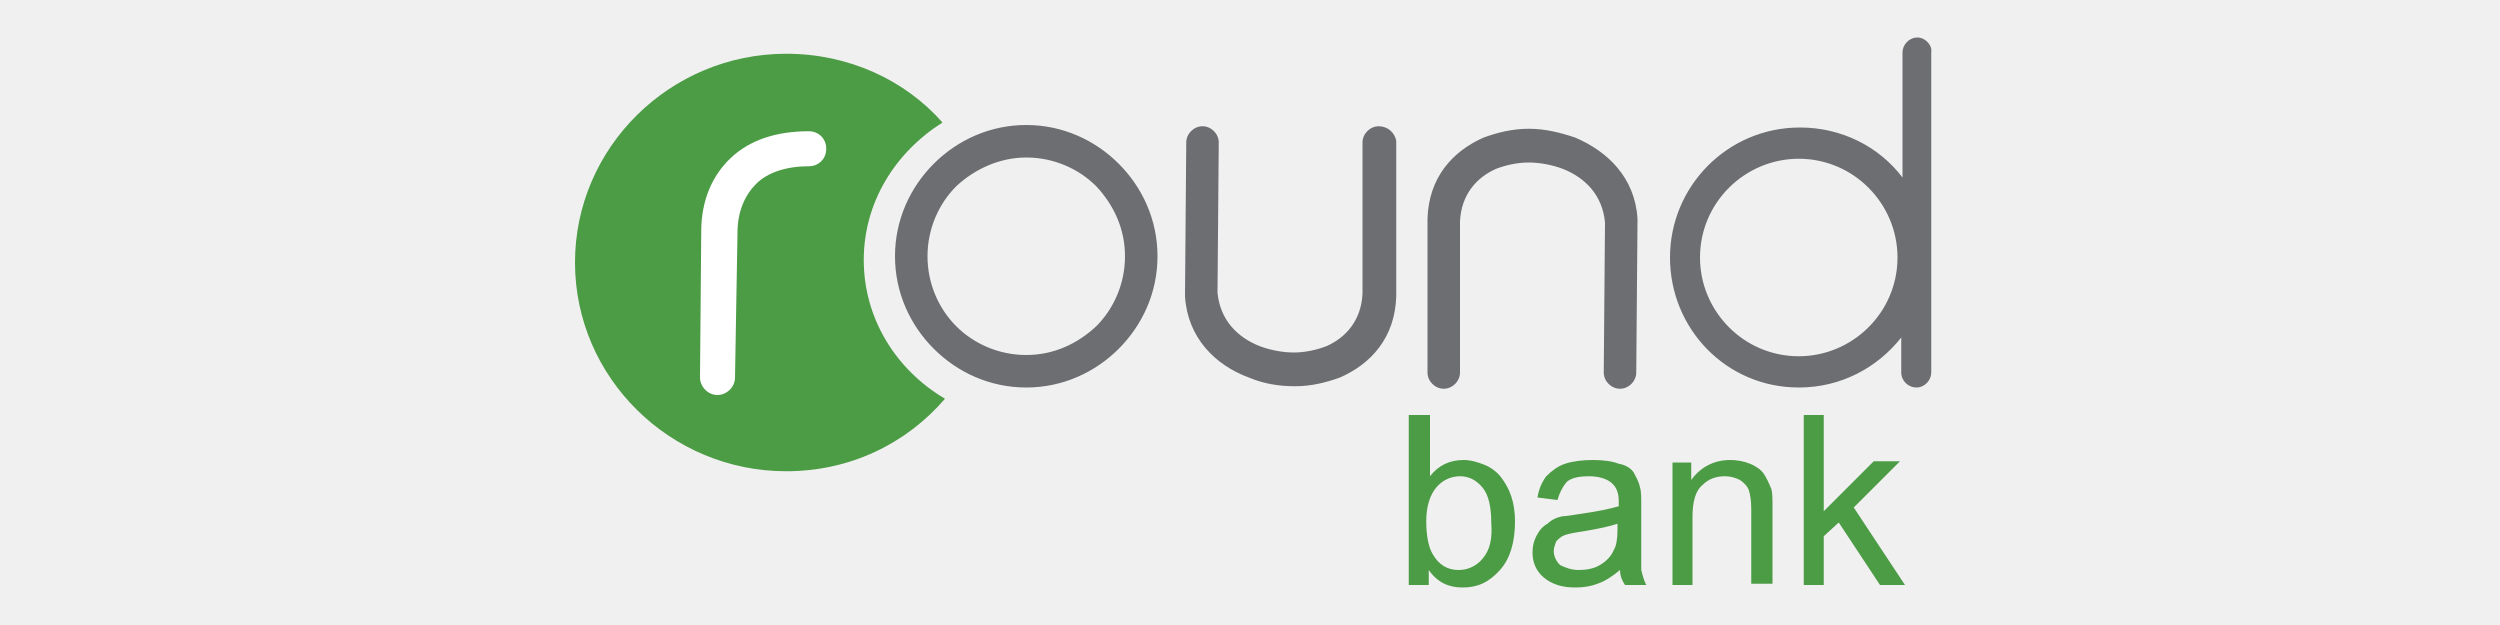
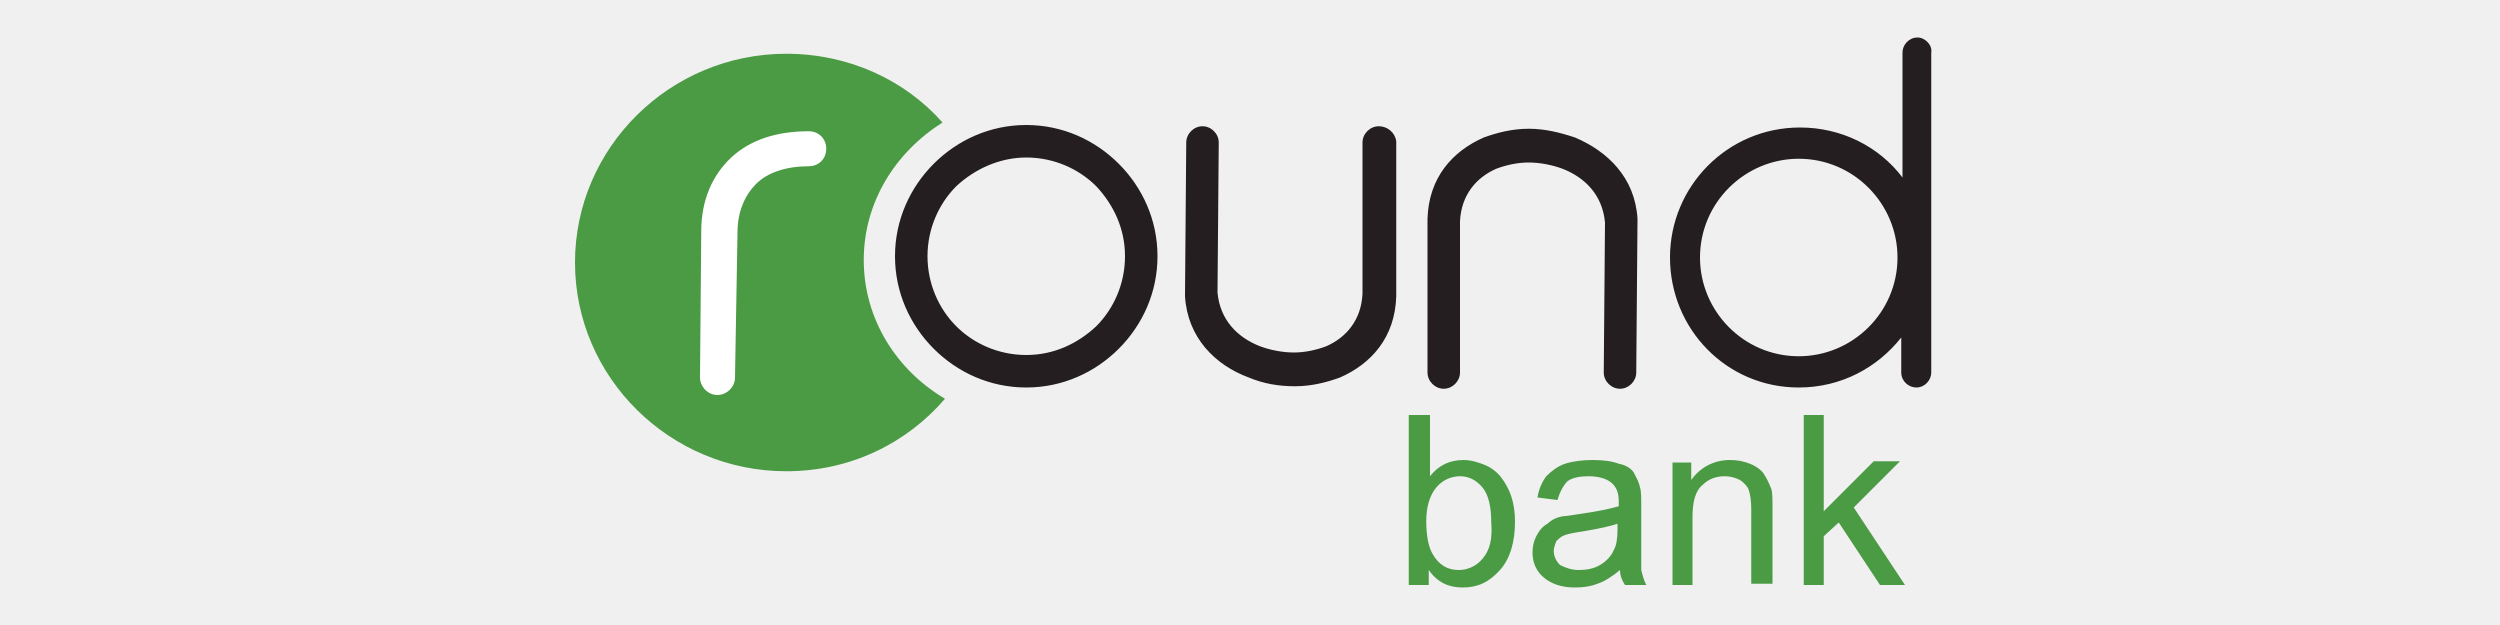
<svg xmlns="http://www.w3.org/2000/svg" viewBox="0 0 200 50">
-   <path fill="#4c9c45" d="M69.1 20.8c0-4.6 2.5-8.6 6.3-11-3-3.4-7.5-5.5-12.5-5.5C53.6 4.3 46 11.8 46 21s7.6 16.7 16.9 16.7c5.1 0 9.6-2.2 12.7-5.8-3.9-2.3-6.5-6.4-6.5-11.1zM148.3 40.6l3.7-3.7h-2.1l-4 4v-7.7h-1.6v13.6h1.6v-3.9l1.2-1.1 3.3 5h2zM141.1 37.9c-.2-.3-.6-.6-1.1-.8-.5-.2-1-.3-1.6-.3-1.3 0-2.4.6-3.1 1.6V37h-1.5v9.8h1.6v-5.4c0-1.2.2-2.1.8-2.6.5-.5 1.1-.7 1.8-.7.4 0 .8.1 1.2.3.3.2.6.5.7.8.1.3.2.8.2 1.5v6h1.7v-6c0-.8 0-1.3-.1-1.6-.2-.5-.4-.9-.6-1.2zM131.3 42.7v-2.2c0-.7 0-1.2-.1-1.5-.1-.5-.3-.8-.5-1.2-.2-.3-.6-.6-1.2-.7-.5-.2-1.2-.3-2.1-.3-.8 0-1.6.1-2.2.3-.6.2-1.1.6-1.5 1-.3.4-.6 1-.7 1.7l1.6.2c.2-.7.5-1.2.8-1.5.4-.3 1-.4 1.7-.4.8 0 1.5.2 1.9.6.3.3.5.7.5 1.4v.4c-.7.2-1.6.4-3 .6-.7.1-1.2.2-1.5.2-.5.1-.9.3-1.2.6-.4.2-.7.6-.9 1-.2.4-.3.8-.3 1.3 0 .8.3 1.5.9 2 .6.5 1.4.8 2.5.8.7 0 1.3-.1 1.8-.3.6-.2 1.2-.6 1.8-1.1 0 .5.2.9.4 1.2h1.7c-.2-.4-.3-.8-.4-1.2v-2.9zm-1.9-.3c0 .7-.1 1.3-.3 1.6-.2.5-.6.9-1.1 1.2-.5.3-1.1.4-1.7.4-.6 0-1.1-.2-1.5-.4-.3-.3-.5-.7-.5-1.1 0-.3.1-.5.2-.8.2-.2.4-.4.7-.5.3-.1.8-.2 1.5-.3 1.2-.2 2.1-.4 2.7-.6v.5zM120.1 38.2c-.3-.4-.8-.8-1.3-1-.5-.2-1.1-.4-1.7-.4-1.1 0-2 .4-2.7 1.3v-4.9h-1.7v13.6h1.6v-1.2c.7 1 1.6 1.4 2.7 1.4 1.2 0 2.1-.4 3-1.4.8-.9 1.2-2.2 1.2-3.9 0-.7-.1-1.4-.3-2-.2-.6-.5-1.1-.8-1.5zm-1.5 6.5c-.5.6-1.2.9-1.9.9-.9 0-1.6-.4-2.1-1.3-.3-.5-.5-1.4-.5-2.6 0-1.2.3-2.1.8-2.7.5-.6 1.2-.9 1.9-.9s1.3.3 1.8.9c.5.6.7 1.6.7 2.8.1 1.3-.1 2.2-.7 2.9z" />
-   <path fill="#fff" d="M58.8 30.2c0 .8-.7 1.4-1.4 1.4-.8 0-1.4-.7-1.4-1.4l.1-11.7c0-2.5.9-4.5 2.4-5.9 1.5-1.4 3.6-2.1 6.2-2.1.8 0 1.4.6 1.4 1.4 0 .8-.6 1.4-1.4 1.4-1.8 0-3.3.5-4.2 1.4-.9.9-1.5 2.2-1.5 3.9l-.2 11.6z" />
-   <path fill="#6d6e72" d="M82.1 10c-2.9 0-5.5 1.2-7.4 3.1-1.9 1.9-3.1 4.5-3.1 7.4 0 2.9 1.2 5.5 3.1 7.4 1.9 1.9 4.5 3.1 7.4 3.1 2.9 0 5.5-1.2 7.4-3.1 1.9-1.9 3.1-4.5 3.1-7.4 0-2.9-1.2-5.5-3.1-7.4-1.9-1.9-4.5-3.1-7.4-3.1zm5.6 16.1c-1.5 1.4-3.4 2.3-5.6 2.3-2.2 0-4.2-.9-5.6-2.3s-2.3-3.4-2.3-5.6.9-4.2 2.3-5.6c1.5-1.4 3.5-2.3 5.6-2.3 2.2 0 4.2.9 5.6 2.3 1.4 1.5 2.3 3.4 2.3 5.6 0 2.2-.9 4.2-2.3 5.6zM110.3 10.1c-.7 0-1.3.6-1.3 1.3v12.1c-.1 2.1-1.3 3.5-2.9 4.2-.8.3-1.7.5-2.6.5-.9 0-1.9-.2-2.7-.5-1.8-.7-3.2-2.1-3.4-4.3l.1-12c0-.7-.6-1.3-1.3-1.3-.7 0-1.3.6-1.3 1.3l-.1 12.2v.1c.2 3.3 2.4 5.5 5.1 6.5 1.2.5 2.4.7 3.7.7 1.3 0 2.5-.3 3.6-.7 2.5-1.1 4.4-3.2 4.5-6.5V11.3c-.1-.7-.7-1.2-1.4-1.2zM126 11c-1.2-.4-2.4-.7-3.7-.7-1.3 0-2.5.3-3.6.7-2.5 1.1-4.4 3.2-4.5 6.5V29.8c0 .7.6 1.3 1.3 1.3s1.3-.6 1.3-1.3V17.7c.1-2.1 1.3-3.5 2.9-4.2.8-.3 1.7-.5 2.6-.5.9 0 1.9.2 2.7.5 1.8.7 3.2 2.1 3.4 4.3l-.1 12c0 .7.6 1.3 1.3 1.3.7 0 1.3-.6 1.3-1.3l.1-12.2v-.1c-.2-3.3-2.4-5.4-5-6.5zM153.4 3c-.7 0-1.2.6-1.2 1.2v10c-1.9-2.5-4.9-4-8.2-4-5.8 0-10.4 4.7-10.4 10.4S138.1 31 143.9 31c3.4 0 6.3-1.6 8.2-4v2.8c0 .7.6 1.2 1.2 1.2.7 0 1.2-.6 1.2-1.2V4.2c.1-.6-.5-1.2-1.1-1.2zm-9.5 25.5c-4.4 0-7.9-3.6-7.9-7.9 0-4.4 3.6-7.9 7.9-7.9 4.4 0 7.9 3.6 7.9 7.9 0 4.4-3.6 7.9-7.9 7.9z" />
+   <path fill="#4B9B45" d="M69.1 20.8c0-4.6 2.5-8.6 6.3-11-3-3.4-7.5-5.5-12.5-5.5-9.3 0-16.9 7.5-16.9 16.7s7.6 16.7 16.9 16.7c5.1 0 9.6-2.2 12.7-5.8-3.9-2.3-6.5-6.4-6.5-11.1Zm79.2 19.8 3.7-3.7h-2.1l-4 4v-7.7h-1.6v13.6h1.6v-3.9l1.2-1.1 3.3 5h2l-4.1-6.2Zm-7.2-2.7c-.2-.3-.6-.6-1.1-.8-.5-.2-1-.3-1.6-.3-1.3 0-2.4.6-3.1 1.6v-1.4h-1.5v9.8h1.6v-5.4c0-1.2.2-2.1.8-2.6.5-.5 1.1-.7 1.8-.7.4 0 .8.1 1.2.3.3.2.6.5.7.8.1.3.2.8.2 1.5v6h1.7v-6c0-.8 0-1.3-.1-1.6-.2-.5-.4-.9-.6-1.2Zm-9.8 4.8v-2.2c0-.7 0-1.2-.1-1.5-.1-.5-.3-.8-.5-1.2-.2-.3-.6-.6-1.2-.7-.5-.2-1.2-.3-2.1-.3-.8 0-1.6.1-2.2.3-.6.2-1.1.6-1.5 1-.3.4-.6 1-.7 1.7l1.6.2c.2-.7.5-1.2.8-1.5.4-.3 1-.4 1.7-.4.8 0 1.5.2 1.9.6.3.3.5.7.5 1.4v.4c-.7.2-1.6.4-3 .6-.7.1-1.2.2-1.5.2-.5.1-.9.3-1.2.6-.4.2-.7.6-.9 1-.2.4-.3.8-.3 1.3 0 .8.3 1.5.9 2 .6.5 1.4.8 2.5.8.7 0 1.3-.1 1.8-.3.6-.2 1.2-.6 1.8-1.1 0 .5.2.9.4 1.2h1.7c-.2-.4-.3-.8-.4-1.2v-2.9Zm-1.9-.3c0 .7-.1 1.3-.3 1.6-.2.5-.6.9-1.1 1.2-.5.3-1.1.4-1.7.4-.6 0-1.1-.2-1.5-.4-.3-.3-.5-.7-.5-1.1 0-.3.1-.5.2-.8.2-.2.4-.4.7-.5.3-.1.8-.2 1.5-.3 1.2-.2 2.1-.4 2.7-.6v.5Zm-9.3-4.2c-.3-.4-.8-.8-1.3-1-.5-.2-1.1-.4-1.7-.4-1.1 0-2 .4-2.7 1.3v-4.9h-1.7v13.6h1.6v-1.2c.7 1 1.6 1.4 2.7 1.4 1.2 0 2.1-.4 3-1.4.8-.9 1.2-2.2 1.2-3.9 0-.7-.1-1.4-.3-2-.2-.6-.5-1.1-.8-1.5Zm-1.5 6.5c-.5.6-1.2.9-1.9.9-.9 0-1.6-.4-2.1-1.3-.3-.5-.5-1.4-.5-2.6 0-1.2.3-2.1.8-2.7.5-.6 1.2-.9 1.9-.9s1.3.3 1.8.9c.5.6.7 1.6.7 2.8.1 1.3-.1 2.2-.7 2.9Z" />
+   <path fill="#fff" d="M58.8 30.2c0 .8-.7 1.4-1.4 1.4-.8 0-1.4-.7-1.4-1.4l.1-11.7c0-2.5.9-4.5 2.4-5.9 1.5-1.4 3.6-2.1 6.2-2.1.8 0 1.4.6 1.4 1.4 0 .8-.6 1.4-1.4 1.4-1.8 0-3.3.5-4.2 1.4-.9.9-1.5 2.2-1.5 3.9l-.2 11.6Z" />
+   <path fill="#241E20" d="M82.1 10c-2.9 0-5.5 1.2-7.4 3.1-1.9 1.9-3.1 4.5-3.1 7.4 0 2.9 1.2 5.5 3.1 7.4 1.9 1.9 4.5 3.1 7.4 3.1 2.9 0 5.5-1.2 7.4-3.1 1.9-1.9 3.1-4.5 3.1-7.4 0-2.9-1.2-5.5-3.1-7.4-1.9-1.9-4.5-3.1-7.4-3.1Zm5.6 16.1c-1.5 1.4-3.4 2.3-5.6 2.3-2.2 0-4.2-.9-5.6-2.3-1.4-1.4-2.3-3.4-2.3-5.6 0-2.2.9-4.2 2.3-5.6 1.5-1.4 3.5-2.3 5.6-2.3 2.2 0 4.2.9 5.6 2.3 1.4 1.5 2.3 3.4 2.3 5.6 0 2.2-.9 4.2-2.3 5.6Zm22.6-16c-.7 0-1.3.6-1.3 1.3v12.1c-.1 2.1-1.3 3.5-2.9 4.2-.8.3-1.7.5-2.6.5-.9 0-1.9-.2-2.7-.5-1.8-.7-3.2-2.1-3.4-4.3l.1-12c0-.7-.6-1.3-1.3-1.3-.7 0-1.3.6-1.3 1.3l-.1 12.2v.1c.2 3.3 2.4 5.5 5.1 6.5 1.2.5 2.4.7 3.7.7 1.3 0 2.5-.3 3.6-.7 2.5-1.1 4.4-3.2 4.5-6.5V11.3c-.1-.7-.7-1.2-1.4-1.2Zm15.7.9c-1.2-.4-2.4-.7-3.7-.7-1.3 0-2.5.3-3.6.7-2.5 1.1-4.4 3.2-4.5 6.5v12.3c0 .7.6 1.3 1.3 1.3.7 0 1.3-.6 1.3-1.3V17.7c.1-2.1 1.3-3.5 2.9-4.2.8-.3 1.7-.5 2.6-.5.9 0 1.9.2 2.7.5 1.8.7 3.2 2.1 3.4 4.3l-.1 12c0 .7.6 1.3 1.3 1.3.7 0 1.3-.6 1.3-1.3l.1-12.2v-.1c-.2-3.3-2.4-5.4-5-6.5Zm27.4-8c-.7 0-1.2.6-1.2 1.2v10c-1.9-2.5-4.9-4-8.2-4-5.8 0-10.4 4.7-10.4 10.4S138.1 31 143.9 31c3.4 0 6.3-1.6 8.2-4v2.8c0 .7.6 1.2 1.2 1.2.7 0 1.2-.6 1.2-1.2V4.2c.1-.6-.5-1.2-1.1-1.2Zm-9.5 25.5c-4.4 0-7.9-3.6-7.9-7.9 0-4.4 3.6-7.9 7.9-7.9 4.4 0 7.9 3.6 7.9 7.9 0 4.4-3.6 7.9-7.9 7.9Z" />
</svg>
